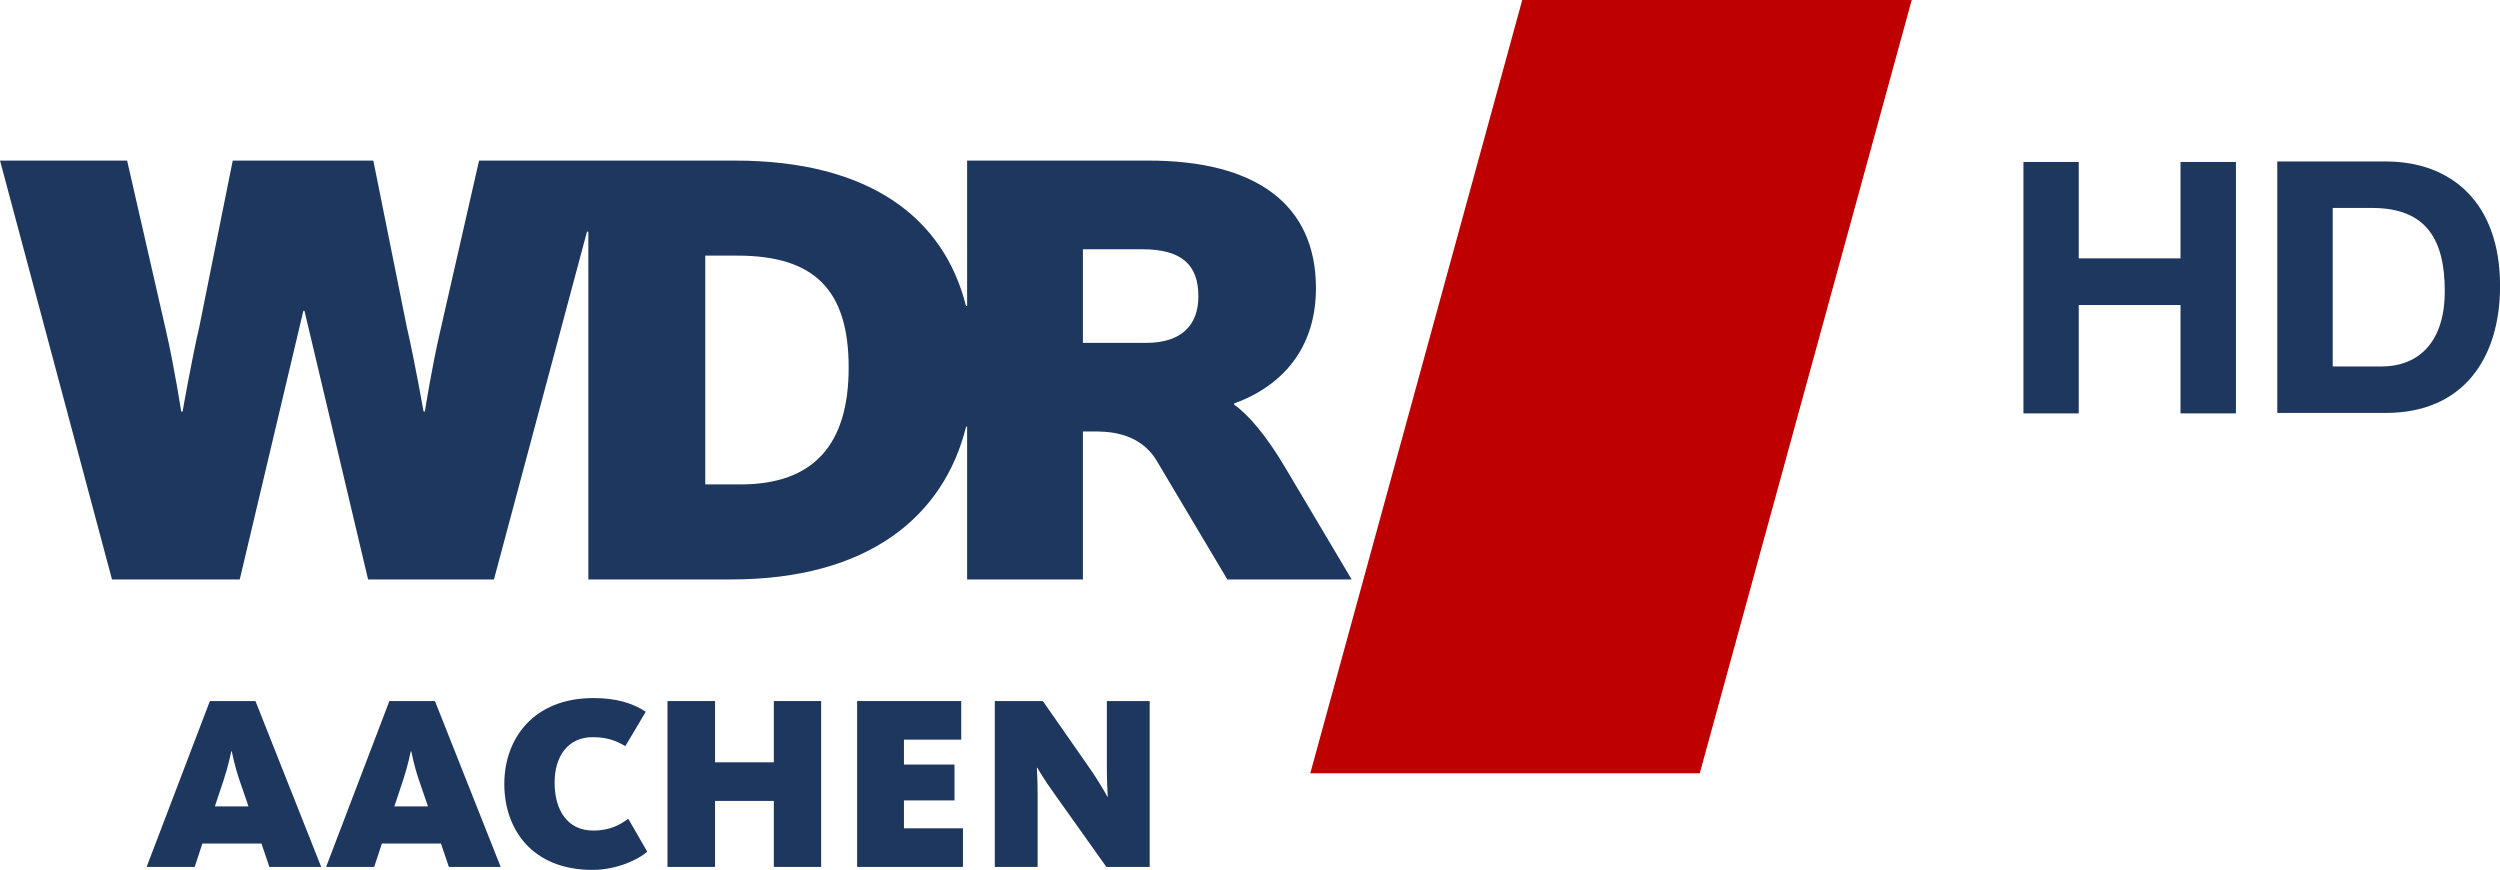
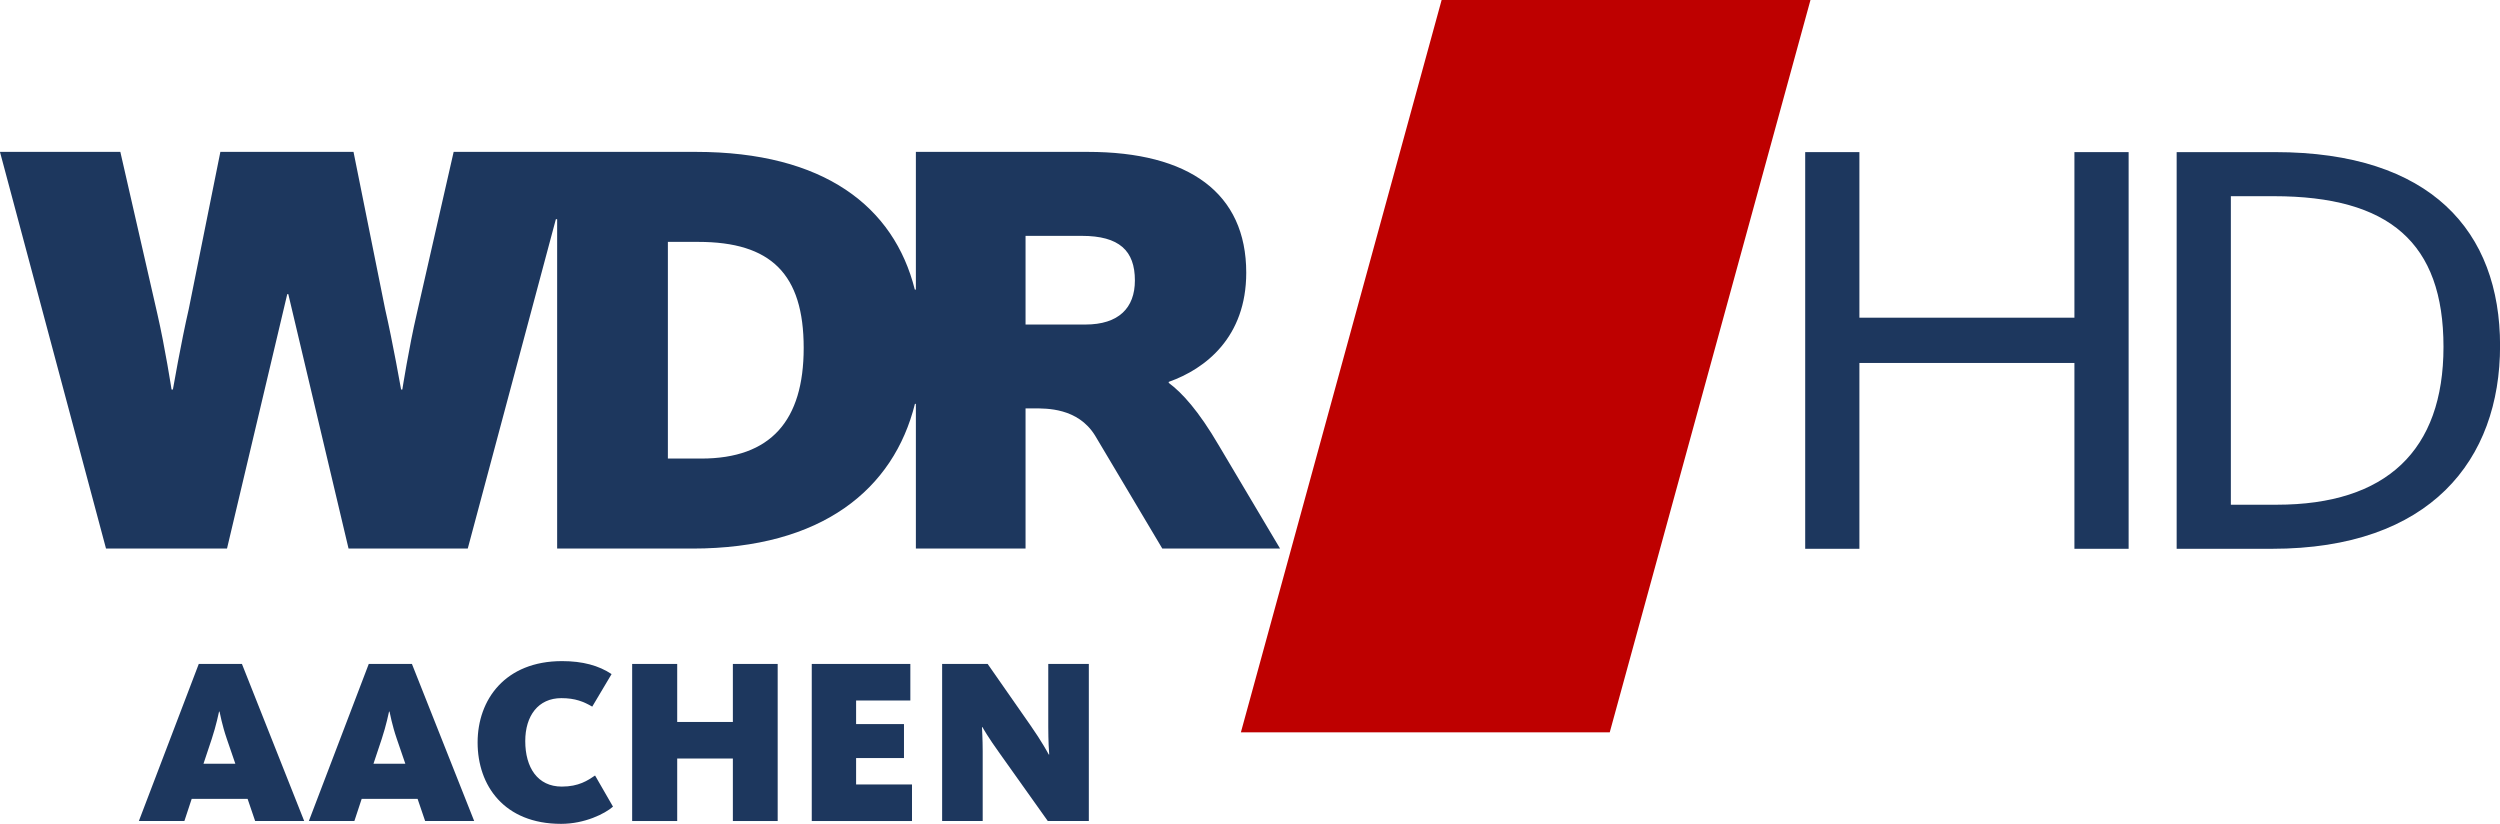
- <svg xmlns="http://www.w3.org/2000/svg" width="232.78" height="81" version="1.1" viewBox="0 0 232.78 81" xml:space="preserve">
-   <g transform="translate(3.0304e-6)">
-     <path d="m141.74 0h36.264l-19.736 72h-36.264z" fill="#be0000" stroke-width="5.576" />
-     <g transform="matrix(5.4791 0 0 -5.4791 -312.68 3030.2)">
-       <g transform="translate(76.544,547.22)">
-         <path d="m0 0h-1.073v1.591h1.01c0.672 0 0.952-0.266 0.952-0.8 0-0.493-0.29-0.791-0.889-0.791m-6.892-2.405h-0.599v3.888h0.545c1.304 0 1.892-0.575 1.892-1.903 0-1.302-0.588-1.985-1.838-1.985m3.851-1.615h1.968v2.515h0.15c0.222 0 0.787 0.013 1.096-0.485l1.208-2.03h2.113l-1.098 1.849c-0.364 0.623-0.664 0.951-0.9 1.124v0.018c0.664 0.235 1.391 0.804 1.391 1.959 0 1.431-1.028 2.168-2.844 2.168h-3.084v-2.471h-0.019c-0.374 1.49-1.63 2.471-3.929 2.471h-4.346l-0.662-2.906c-0.14-0.599-0.259-1.358-0.259-1.358h-0.022s-0.149 0.846-0.287 1.445l-0.567 2.819h-2.389l-0.567-2.819c-0.138-0.599-0.285-1.445-0.285-1.445h-0.024s-0.117 0.759-0.255 1.358l-0.664 2.906h-2.16l1.903-7.118h2.171l1.081 4.565h0.019l1.081-4.565h2.139l1.581 5.91h0.023v-5.91h2.427c2.328 0 3.613 1.068 3.993 2.597h0.017z" fill="#1d375e" />
-       </g>
-     </g>
-     <g transform="matrix(5.4714 0 0 -5.4714 -312.1 3026.1)" fill="#cdcdcd">
-       <g transform="translate(91.477,550.32)">
-         <path d="m0 0h0.941v-1.641h1.732v1.641h0.943v-4.279h-0.943v1.844h-1.732v-1.844h-0.941z" fill="#1d375e" />
-       </g>
-       <g transform="translate(96.74,546.84)">
-         <path d="m0 0h0.841c0.545 0 1.066 0.335 1.066 1.282 0 0.863-0.303 1.415-1.235 1.415h-0.672zm-0.943 3.488h1.849c1.107 0 1.942-0.694 1.942-2.117 0-1.241-0.634-2.162-1.942-2.162h-1.849z" fill="#1d375e" />
-       </g>
-     </g>
-   </g>
+ <svg xmlns="http://www.w3.org/2000/svg" width="245.79" height="80.998" version="1.1" viewBox="0 0 245.79 80.998" xml:space="preserve">
  <g transform="matrix(.57971 0 0 .57971 458.69 -97.373)" fill="#1d375e" stroke-width="1px" aria-label="AACHEN">
    <path d="m-756.73 297.49 1.4-4.2c0.76-2.28 1.2-4.48 1.24-4.64h0.08c0.04 0.16 0.44 2.32 1.24 4.64l1.44 4.2zm-10.96 9.72h7.72l1.24-3.76h9.48l1.28 3.76h8.32l-10.56-26.64h-7.32z" />
    <path d="m-727.9 297.49 1.4-4.2c0.76-2.28 1.2-4.48 1.24-4.64h0.08c0.04 0.16 0.44 2.32 1.24 4.64l1.44 4.2zm-10.96 9.72h7.72l1.24-3.76h9.48l1.28 3.76h8.32l-10.56-26.64h-7.32z" />
    <path d="m-696.08 307.69c4 0 7.44-1.72 8.8-2.92l-3.04-5.28c-1.24 0.84-2.76 1.88-5.64 1.88-4.12 0-6.2-3.24-6.2-7.72 0-4.28 2.2-7.28 6.12-7.28 2.36 0 3.8 0.6 5.24 1.44l3.28-5.52c-2.16-1.44-4.88-2.2-8.4-2.2-9.64 0-14.32 6.52-14.32 13.8s4.48 13.8 14.16 13.8z" />
    <path d="m-684.03 307.21h7.64v-10.6h9.44v10.6h7.6v-26.64h-7.6v9.84h-9.44v-9.84h-7.64z" />
    <path d="m-653.57 307.21h17v-6.2h-9.48v-4.48h8.12v-5.76h-8.12v-4h9.2v-6.2h-16.72z" />
    <path d="m-631.46 307.21h6.88v-11.88c0-2-0.12-3.8-0.12-4.04h0.08c0.16 0.28 0.96 1.72 2.92 4.44l8.16 11.48h6.96v-26.64h-6.88v10.72c0 2.12 0.12 4.44 0.16 4.64h-0.08c-0.08-0.16-1.2-2.24-3.08-4.92l-7.28-10.44h-7.72z" />
  </g>
+   <g transform="translate(10.605 145.98)">
+     <path d="m131.13-145.98h36.264l-19.736 72h-36.264z" fill="#be0000" stroke-width="5.576" />
+     <g transform="matrix(5.4791 0 0 -5.4791 -323.29 2884.2)">
+       <g transform="translate(76.544,547.22)">
+         <path d="m0 0h-1.073v1.591h1.01c0.672 0 0.952-0.266 0.952-0.8 0-0.493-0.29-0.791-0.889-0.791m-6.892-2.405h-0.599v3.888h0.545c1.304 0 1.892-0.575 1.892-1.903 0-1.302-0.588-1.985-1.838-1.985m3.851-1.615h1.968v2.515h0.15c0.222 0 0.787 0.013 1.096-0.485l1.208-2.03h2.113l-1.098 1.849c-0.364 0.623-0.664 0.951-0.9 1.124v0.018c0.664 0.235 1.391 0.804 1.391 1.959 0 1.431-1.028 2.168-2.844 2.168h-3.084v-2.471h-0.019c-0.374 1.49-1.63 2.471-3.929 2.471h-4.346l-0.662-2.906c-0.14-0.599-0.259-1.358-0.259-1.358h-0.022s-0.149 0.846-0.287 1.445l-0.567 2.819h-2.389l-0.567-2.819c-0.138-0.599-0.285-1.445-0.285-1.445h-0.024s-0.117 0.759-0.255 1.358l-0.664 2.906h-2.16l1.903-7.118h2.171l1.081 4.565h0.019l1.081-4.565h2.139l1.581 5.91h0.023v-5.91h2.427c2.328 0 3.613 1.068 3.993 2.597h0.017z" fill="#1d375e" />
+       </g>
+     </g>
+     <g transform="translate(-43.905 -52.676)" fill="#1d375e">
+       <path d="m210.78-39.349h5.329v-18.27h21.14v18.27h5.329v-39h-5.329v16.279h-21.14v-16.279h-5.329z" />
+       <path d="m247.3-39.349h9.369c15.577 0 22.428-8.725 22.428-19.968s-6.793-19.032-22.135-19.032h-9.662zm5.329-4.333v-30.333h4.216c11.36 0 16.689 4.568 16.689 14.815 0 10.189-5.622 15.518-16.396 15.518z" />
+     </g>
+   </g>
</svg>
